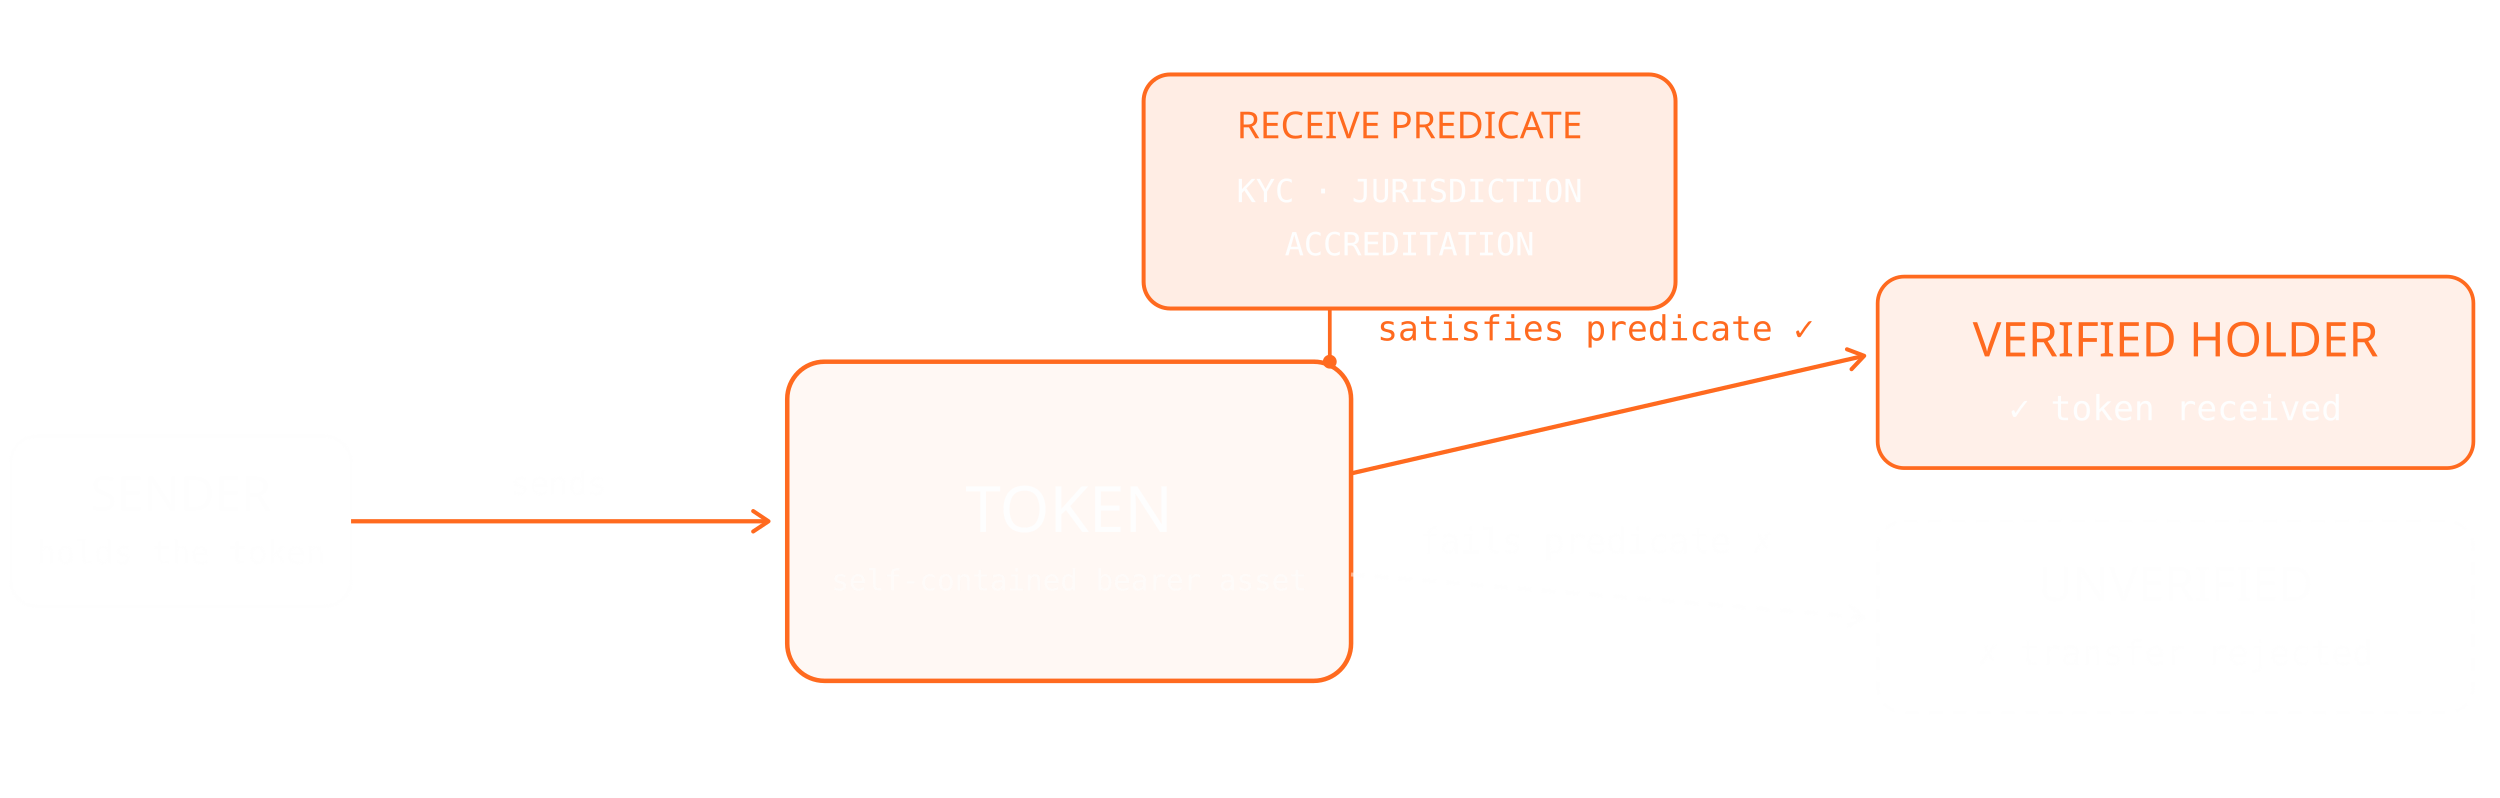
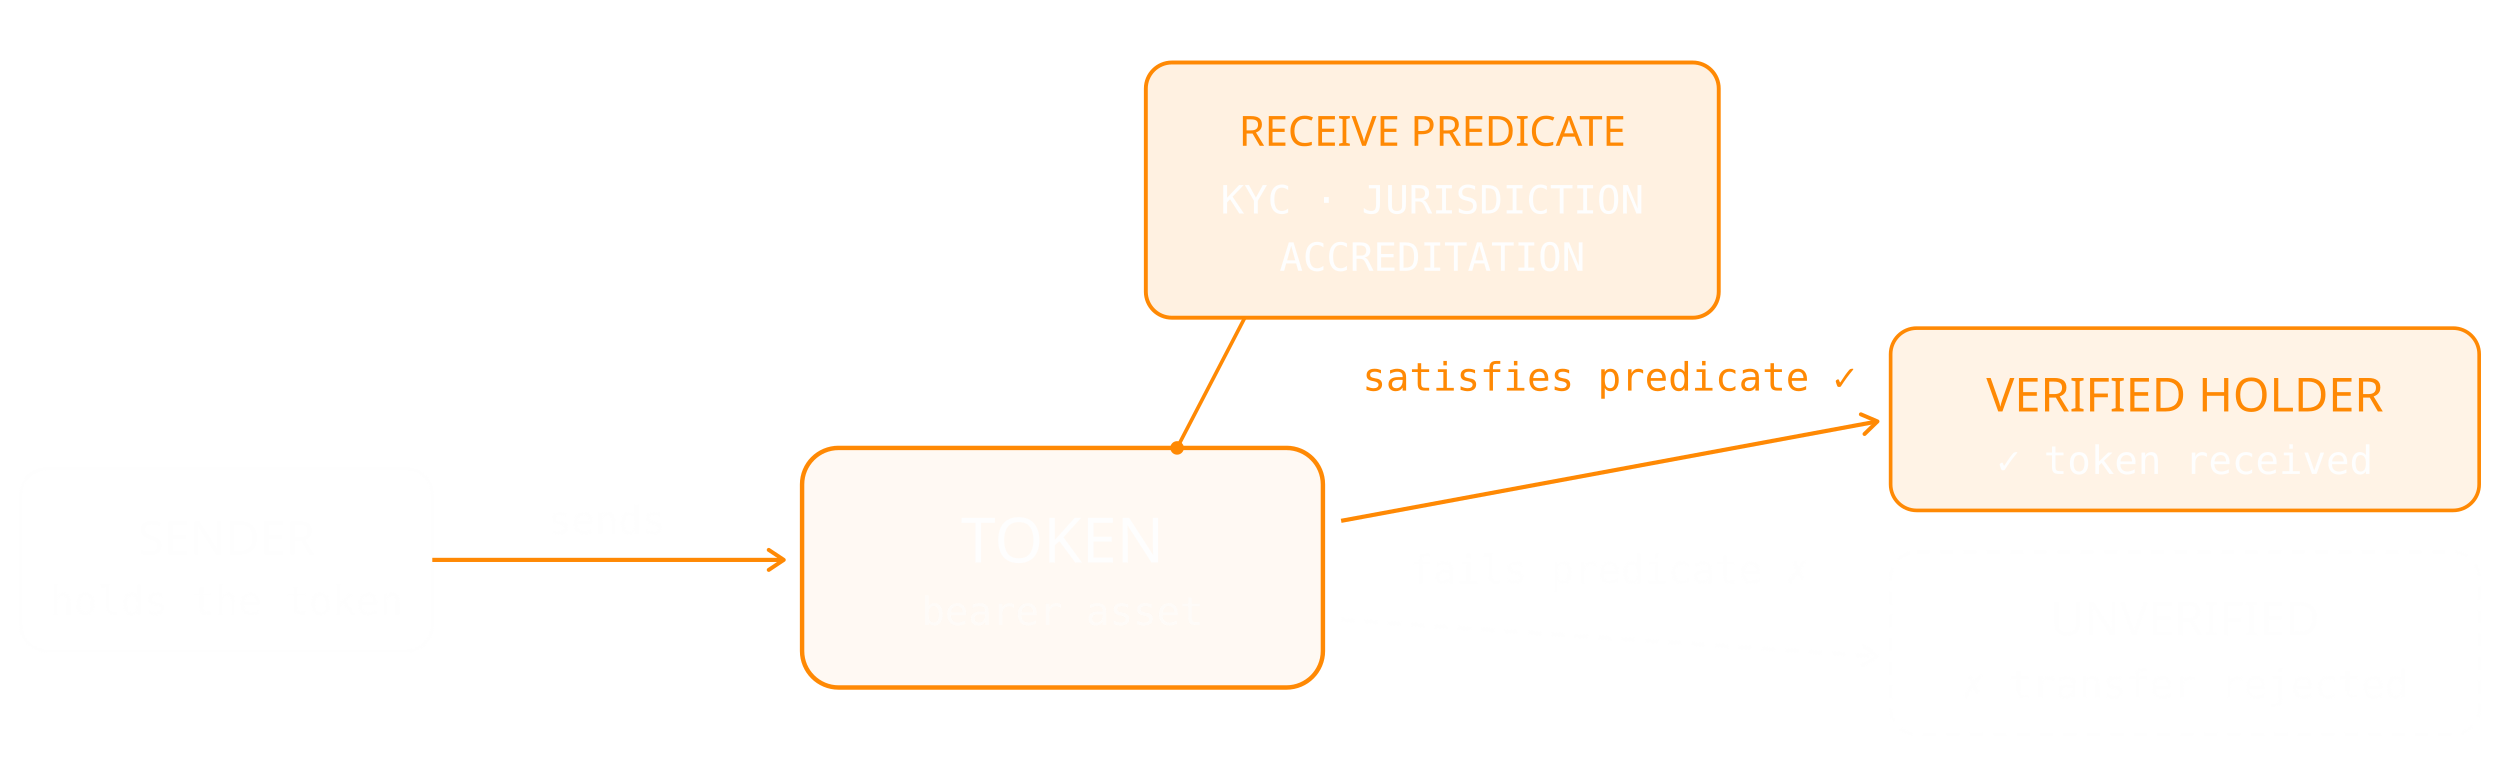
- <svg viewBox="0 0 940 300" width="100%" style="height:auto">
+ <svg xmlns="http://www.w3.org/2000/svg" viewBox="0 0 960 300" width="100%" style="height:auto">
  <defs>
    <marker id="cm_ar" viewBox="0 0 10 10" refX="7" refY="5" markerWidth="6" markerHeight="6" orient="auto">
-       <path d="M2 1L8 5L2 9" fill="none" stroke="#FF6A1F" stroke-width="1.6" stroke-linecap="round" stroke-linejoin="round" />
+       <path d="M2 1L8 5L2 9" fill="none" stroke="#FF8904" stroke-width="1.6" stroke-linecap="round" stroke-linejoin="round" />
    </marker>
    <marker id="cm_grey" viewBox="0 0 10 10" refX="7" refY="5" markerWidth="6" markerHeight="6" orient="auto">
      <path d="M2 1L8 5L2 9" fill="none" stroke="rgba(254,254,254,0.5)" stroke-width="1.6" stroke-linecap="round" stroke-linejoin="round" />
    </marker>
  </defs>
-   <rect x="4" y="164" width="128" height="64" rx="10" fill="rgba(255,255,255,0.04)" stroke="rgba(254,254,254,0.25)" stroke-width="1.2" />
-   <text x="68" y="192" text-anchor="middle" font-family="'Anton',sans-serif" font-size="18" fill="#fefefe">SENDER</text>
-   <text x="68" y="212" text-anchor="middle" font-family="'Geist Mono',monospace" font-size="12" fill="rgba(254,254,254,0.5)">holds the token</text>
-   <line x1="132" y1="196" x2="288" y2="196" stroke="#FF6A1F" stroke-width="1.6" marker-end="url(#cm_ar)" />
-   <text x="210" y="186" text-anchor="middle" font-family="'Geist Mono',monospace" font-size="12" fill="rgba(254,254,254,0.5)">sends</text>
-   <rect x="296" y="136" width="212" height="120" rx="14" fill="rgba(255,106,31,0.05)" stroke="#FF6A1F" stroke-width="1.7" />
-   <text x="402" y="200" text-anchor="middle" font-family="'Anton',sans-serif" font-size="24" fill="#fefefe">TOKEN</text>
-   <text x="402" y="222" text-anchor="middle" font-family="'Geist Mono',monospace" font-size="11" fill="rgba(254,254,254,0.5)">self-contained bearer asset</text>
-   <line x1="500" y1="136" x2="500" y2="116" stroke="#FF6A1F" stroke-width="1.4" />
-   <circle cx="500" cy="136" r="2.6" fill="#FF6A1F" />
-   <rect x="430" y="28" width="200" height="88" rx="10" fill="rgba(255,106,31,0.12)" stroke="#FF6A1F" stroke-width="1.5" />
-   <text x="530" y="52" text-anchor="middle" font-family="'Anton',sans-serif" font-size="14" fill="#FF6A1F">RECEIVE PREDICATE</text>
-   <text x="530" y="76" text-anchor="middle" font-family="'Geist Mono',monospace" font-size="12" fill="#fefefe">KYC · JURISDICTION</text>
-   <text x="530" y="96" text-anchor="middle" font-family="'Geist Mono',monospace" font-size="12" fill="#fefefe">ACCREDITATION</text>
-   <path d="M508 178 L700 134" stroke="#FF6A1F" stroke-width="1.6" fill="none" marker-end="url(#cm_ar)" />
-   <text x="600" y="128" text-anchor="middle" font-family="'Geist Mono',monospace" font-size="13" fill="#FF6A1F">satisfies predicate ✓</text>
-   <rect x="706" y="104" width="224" height="72" rx="10" fill="rgba(255,106,31,0.1)" stroke="#FF6A1F" stroke-width="1.4" />
-   <text x="818" y="134" text-anchor="middle" font-family="'Anton',sans-serif" font-size="18" fill="#FF6A1F">VERIFIED HOLDER</text>
-   <text x="818" y="158" text-anchor="middle" font-family="'Geist Mono',monospace" font-size="13" fill="#fefefe">✓ token received</text>
-   <path d="M508 216 L700 232" stroke="rgba(254,254,254,0.5)" stroke-width="1.5" stroke-dasharray="5 4" fill="none" marker-end="url(#cm_grey)" />
-   <text x="600" y="208" text-anchor="middle" font-family="'Geist Mono',monospace" font-size="13" fill="rgba(254,254,254,0.5)">fails predicate ✗</text>
-   <rect x="706" y="196" width="224" height="72" rx="10" fill="rgba(255,255,255,0.03)" stroke="rgba(254,254,254,0.25)" stroke-width="1.2" stroke-dasharray="5 4" />
-   <text x="818" y="226" text-anchor="middle" font-family="'Anton',sans-serif" font-size="18" fill="rgba(254,254,254,0.6)">UNVERIFIED</text>
-   <text x="818" y="250" text-anchor="middle" font-family="'Geist Mono',monospace" font-size="13" fill="rgba(254,254,254,0.5)">✗ transfer rejected</text>
+   <rect x="8" y="180" width="158" height="70" rx="10" fill="rgba(255,255,255,0.04)" stroke="rgba(254,254,254,0.25)" stroke-width="1.2" />
+   <text x="87" y="213" text-anchor="middle" font-family="'Anton',sans-serif" font-size="18" fill="#fefefe">SENDER</text>
+   <text x="87" y="236" text-anchor="middle" font-family="'Geist Mono',monospace" font-size="15" fill="rgba(254,254,254,0.5)">holds the token</text>
+   <line x1="166" y1="215" x2="300" y2="215" stroke="#FF8904" stroke-width="1.6" marker-end="url(#cm_ar)" />
+   <text x="233" y="205" text-anchor="middle" font-family="'Geist Mono',monospace" font-size="15" fill="rgba(254,254,254,0.5)">sends</text>
+   <rect x="308" y="172" width="200" height="92" rx="14" fill="rgba(255,137,4,0.05)" stroke="#FF8904" stroke-width="1.7" />
+   <text x="408" y="216" text-anchor="middle" font-family="'Anton',sans-serif" font-size="24" fill="#fefefe">TOKEN</text>
+   <text x="408" y="240" text-anchor="middle" font-family="'Geist Mono',monospace" font-size="15" fill="rgba(254,254,254,0.5)">bearer asset</text>
+   <rect x="440" y="24" width="220" height="98" rx="10" fill="rgba(255,137,4,0.12)" stroke="#FF8904" stroke-width="1.5" />
+   <text x="550" y="56" text-anchor="middle" font-family="'Anton',sans-serif" font-size="16" fill="#FF8904">RECEIVE PREDICATE</text>
+   <text x="550" y="82" text-anchor="middle" font-family="'Geist Mono',monospace" font-size="15" fill="#fefefe">KYC · JURISDICTION</text>
+   <text x="550" y="104" text-anchor="middle" font-family="'Geist Mono',monospace" font-size="15" fill="#fefefe">ACCREDITATION</text>
+   <line x1="478" y1="122" x2="452" y2="172" stroke="#FF8904" stroke-width="1.4" />
+   <circle cx="452" cy="172" r="2.6" fill="#FF8904" />
+   <rect x="726" y="126" width="226" height="70" rx="10" fill="rgba(255,137,4,0.1)" stroke="#FF8904" stroke-width="1.4" />
+   <text x="839" y="158" text-anchor="middle" font-family="'Anton',sans-serif" font-size="18" fill="#FF8904">VERIFIED HOLDER</text>
+   <text x="839" y="182" text-anchor="middle" font-family="'Geist Mono',monospace" font-size="15" fill="#fefefe">✓ token received</text>
+   <line x1="515" y1="200" x2="720" y2="162" stroke="#FF8904" stroke-width="1.6" marker-end="url(#cm_ar)" />
+   <text x="618" y="150" text-anchor="middle" font-family="'Geist Mono',monospace" font-size="15" fill="#FF8904">satisfies predicate ✓</text>
+   <rect x="726" y="212" width="226" height="70" rx="10" fill="rgba(255,255,255,0.03)" stroke="rgba(254,254,254,0.25)" stroke-width="1.2" stroke-dasharray="5 4" />
+   <text x="839" y="244" text-anchor="middle" font-family="'Anton',sans-serif" font-size="18" fill="rgba(254,254,254,0.6)">UNVERIFIED</text>
+   <text x="839" y="268" text-anchor="middle" font-family="'Geist Mono',monospace" font-size="15" fill="rgba(254,254,254,0.5)">✗ transfer rejected</text>
+   <line x1="515" y1="238" x2="720" y2="252" stroke="rgba(254,254,254,0.5)" stroke-width="1.5" stroke-dasharray="5 4" fill="none" marker-end="url(#cm_grey)" />
+   <text x="618" y="224" text-anchor="middle" font-family="'Geist Mono',monospace" font-size="15" fill="rgba(254,254,254,0.5)">fails predicate ✗</text>
</svg>
